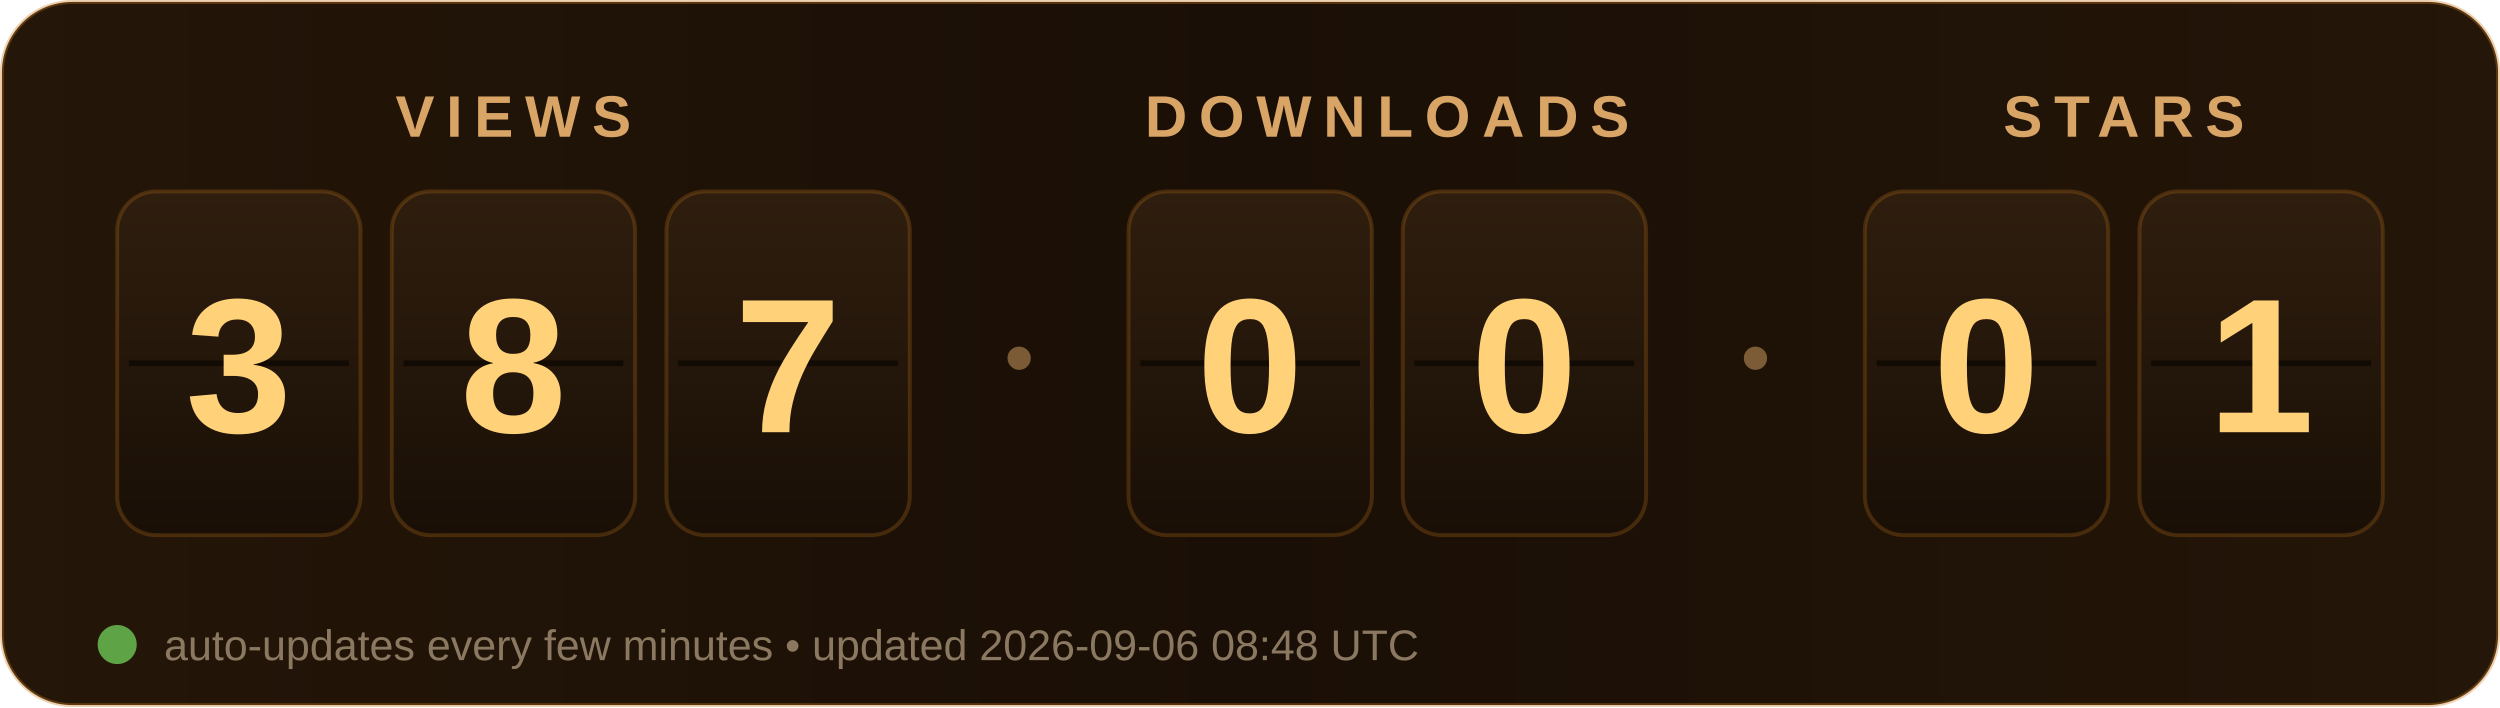
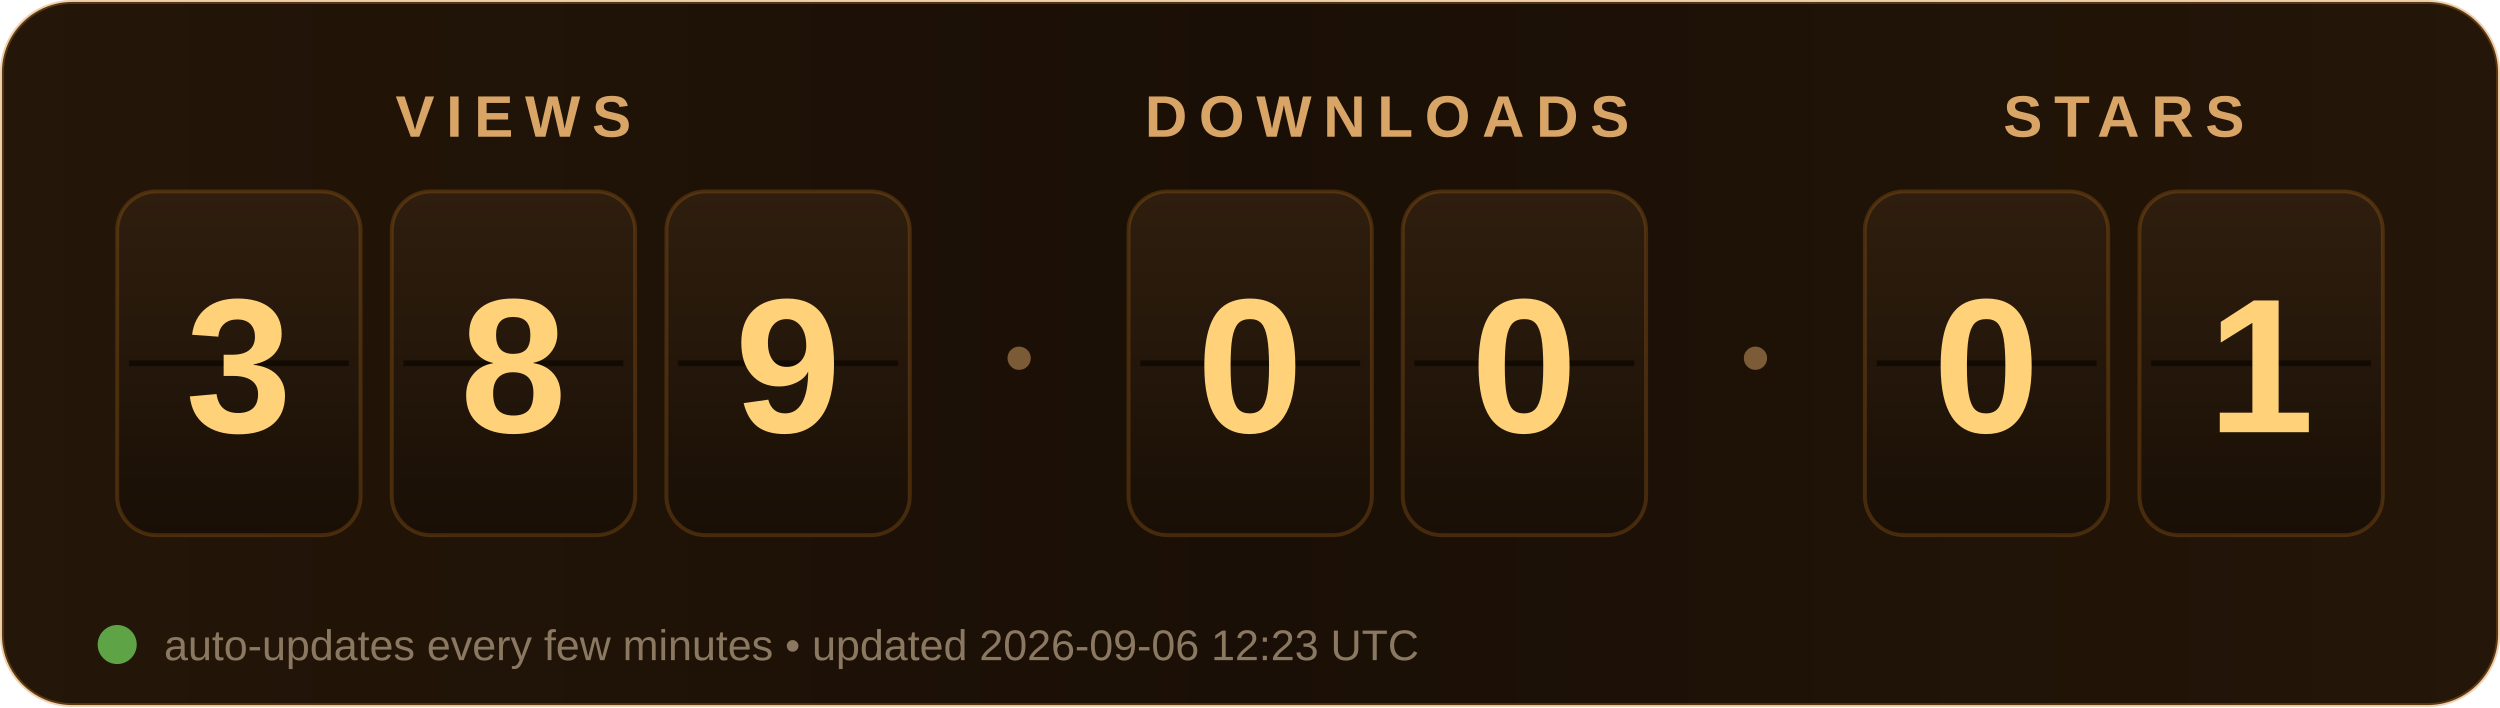
- <svg xmlns="http://www.w3.org/2000/svg" width="640" height="181" viewBox="0 0 640 181" role="img" aria-label="MelonDMA live stats — total views: 387 (tracked since 2026-08-18, GitHub only retains 14 days per API call so earlier history can't be recovered), total downloads: 0, GitHub stars: 1. Updated 2026-09-06 08:48 UTC.">
+ <svg xmlns="http://www.w3.org/2000/svg" width="640" height="181" viewBox="0 0 640 181" role="img" aria-label="MelonDMA live stats — total views: 389 (tracked since 2026-08-18, GitHub only retains 14 days per API call so earlier history can't be recovered), total downloads: 0, GitHub stars: 1. Updated 2026-09-06 12:23 UTC.">
  <defs>
    <linearGradient id="boardBg" x1="0" y1="0" x2="640" y2="0" gradientUnits="userSpaceOnUse">
      <stop offset="0" stop-color="#241608" />
      <stop offset="0.5" stop-color="#1a0f06" />
      <stop offset="1" stop-color="#241608" />
    </linearGradient>
    <linearGradient id="tileBg" x1="0" y1="0" x2="0" y2="88" gradientUnits="userSpaceOnUse">
      <stop offset="0" stop-color="#2f1e0e" />
      <stop offset="1" stop-color="#190f06" />
    </linearGradient>
  </defs>
  <rect x="0.5" y="0.5" width="639" height="180" rx="18" fill="url(#boardBg)" stroke="#C97A1E" stroke-opacity="0.35" />
  <text x="131.4" y="35" text-anchor="middle" font-family="Arial, Helvetica, sans-serif" font-weight="700" font-size="15" letter-spacing="3" fill="#D9A566">VIEWS</text>
  <g transform="translate(30.0,49)">
    <rect width="62.3" height="88" rx="10" fill="url(#tileBg)" stroke="#C97A1E" stroke-opacity="0.25" />
    <line x1="3" y1="44" x2="59.3" y2="44" stroke="#0f0904" stroke-width="1.5" opacity="0.85" />
    <text x="31.1" y="61.64" text-anchor="middle" font-family="Arial, Helvetica, sans-serif" font-weight="900" font-size="49" fill="#FFD27A">3</text>
    <rect x="0" y="44" width="62.3" height="0" rx="10" fill="#3a2410">
      <animate attributeName="height" values="0;88;0" keyTimes="0;0.55;1" dur="0.7s" begin="0.15s" calcMode="spline" keySplines="0.3 0.7 0.3 1;0.3 0 0.7 1" />
      <animate attributeName="y" values="44;0;44" keyTimes="0;0.55;1" dur="0.7s" begin="0.15s" calcMode="spline" keySplines="0.3 0.7 0.3 1;0.3 0 0.7 1" />
    </rect>
  </g>
  <g transform="translate(100.3,49)">
    <rect width="62.3" height="88" rx="10" fill="url(#tileBg)" stroke="#C97A1E" stroke-opacity="0.25" />
    <line x1="3" y1="44" x2="59.3" y2="44" stroke="#0f0904" stroke-width="1.5" opacity="0.85" />
    <text x="31.1" y="61.64" text-anchor="middle" font-family="Arial, Helvetica, sans-serif" font-weight="900" font-size="49" fill="#FFD27A">8</text>
    <rect x="0" y="44" width="62.3" height="0" rx="10" fill="#3a2410">
      <animate attributeName="height" values="0;88;0" keyTimes="0;0.55;1" dur="0.7s" begin="0.24s" calcMode="spline" keySplines="0.3 0.7 0.3 1;0.3 0 0.7 1" />
      <animate attributeName="y" values="44;0;44" keyTimes="0;0.55;1" dur="0.7s" begin="0.24s" calcMode="spline" keySplines="0.3 0.7 0.3 1;0.3 0 0.7 1" />
    </rect>
  </g>
  <g transform="translate(170.6,49)">
    <rect width="62.3" height="88" rx="10" fill="url(#tileBg)" stroke="#C97A1E" stroke-opacity="0.25" />
    <line x1="3" y1="44" x2="59.3" y2="44" stroke="#0f0904" stroke-width="1.5" opacity="0.85" />
-     <text x="31.1" y="61.64" text-anchor="middle" font-family="Arial, Helvetica, sans-serif" font-weight="900" font-size="49" fill="#FFD27A">7</text>
+     <text x="31.1" y="61.64" text-anchor="middle" font-family="Arial, Helvetica, sans-serif" font-weight="900" font-size="49" fill="#FFD27A">9</text>
    <rect x="0" y="44" width="62.3" height="0" rx="10" fill="#3a2410">
      <animate attributeName="height" values="0;88;0" keyTimes="0;0.55;1" dur="0.7s" begin="0.33s" calcMode="spline" keySplines="0.3 0.7 0.3 1;0.3 0 0.7 1" />
      <animate attributeName="y" values="44;0;44" keyTimes="0;0.55;1" dur="0.7s" begin="0.33s" calcMode="spline" keySplines="0.3 0.7 0.3 1;0.3 0 0.7 1" />
    </rect>
  </g>
  <text x="355.1" y="35" text-anchor="middle" font-family="Arial, Helvetica, sans-serif" font-weight="700" font-size="15" letter-spacing="3" fill="#D9A566">DOWNLOADS</text>
  <g transform="translate(288.9,49)">
    <rect width="62.3" height="88" rx="10" fill="url(#tileBg)" stroke="#C97A1E" stroke-opacity="0.25" />
    <line x1="3" y1="44" x2="59.3" y2="44" stroke="#0f0904" stroke-width="1.5" opacity="0.85" />
    <text x="31.1" y="61.64" text-anchor="middle" font-family="Arial, Helvetica, sans-serif" font-weight="900" font-size="49" fill="#FFD27A">0</text>
    <rect x="0" y="44" width="62.3" height="0" rx="10" fill="#3a2410">
      <animate attributeName="height" values="0;88;0" keyTimes="0;0.55;1" dur="0.7s" begin="0.42s" calcMode="spline" keySplines="0.3 0.7 0.3 1;0.3 0 0.7 1" />
      <animate attributeName="y" values="44;0;44" keyTimes="0;0.55;1" dur="0.7s" begin="0.42s" calcMode="spline" keySplines="0.3 0.7 0.3 1;0.3 0 0.7 1" />
    </rect>
  </g>
  <g transform="translate(359.1,49)">
    <rect width="62.3" height="88" rx="10" fill="url(#tileBg)" stroke="#C97A1E" stroke-opacity="0.25" />
    <line x1="3" y1="44" x2="59.3" y2="44" stroke="#0f0904" stroke-width="1.5" opacity="0.85" />
    <text x="31.1" y="61.64" text-anchor="middle" font-family="Arial, Helvetica, sans-serif" font-weight="900" font-size="49" fill="#FFD27A">0</text>
    <rect x="0" y="44" width="62.3" height="0" rx="10" fill="#3a2410">
      <animate attributeName="height" values="0;88;0" keyTimes="0;0.55;1" dur="0.7s" begin="0.51s" calcMode="spline" keySplines="0.3 0.7 0.3 1;0.3 0 0.7 1" />
      <animate attributeName="y" values="44;0;44" keyTimes="0;0.55;1" dur="0.7s" begin="0.51s" calcMode="spline" keySplines="0.3 0.7 0.3 1;0.3 0 0.7 1" />
    </rect>
  </g>
  <text x="543.7" y="35" text-anchor="middle" font-family="Arial, Helvetica, sans-serif" font-weight="700" font-size="15" letter-spacing="3" fill="#D9A566">STARS</text>
  <g transform="translate(477.4,49)">
    <rect width="62.3" height="88" rx="10" fill="url(#tileBg)" stroke="#C97A1E" stroke-opacity="0.25" />
    <line x1="3" y1="44" x2="59.3" y2="44" stroke="#0f0904" stroke-width="1.5" opacity="0.85" />
    <text x="31.1" y="61.64" text-anchor="middle" font-family="Arial, Helvetica, sans-serif" font-weight="900" font-size="49" fill="#FFD27A">0</text>
    <rect x="0" y="44" width="62.3" height="0" rx="10" fill="#3a2410">
      <animate attributeName="height" values="0;88;0" keyTimes="0;0.55;1" dur="0.7s" begin="0.60s" calcMode="spline" keySplines="0.3 0.7 0.3 1;0.3 0 0.7 1" />
      <animate attributeName="y" values="44;0;44" keyTimes="0;0.55;1" dur="0.7s" begin="0.60s" calcMode="spline" keySplines="0.3 0.7 0.3 1;0.3 0 0.7 1" />
    </rect>
  </g>
  <g transform="translate(547.7,49)">
    <rect width="62.3" height="88" rx="10" fill="url(#tileBg)" stroke="#C97A1E" stroke-opacity="0.25" />
    <line x1="3" y1="44" x2="59.3" y2="44" stroke="#0f0904" stroke-width="1.5" opacity="0.85" />
    <text x="31.1" y="61.64" text-anchor="middle" font-family="Arial, Helvetica, sans-serif" font-weight="900" font-size="49" fill="#FFD27A">1</text>
    <rect x="0" y="44" width="62.3" height="0" rx="10" fill="#3a2410">
      <animate attributeName="height" values="0;88;0" keyTimes="0;0.55;1" dur="0.7s" begin="0.69s" calcMode="spline" keySplines="0.3 0.7 0.3 1;0.3 0 0.7 1" />
      <animate attributeName="y" values="44;0;44" keyTimes="0;0.55;1" dur="0.7s" begin="0.69s" calcMode="spline" keySplines="0.3 0.7 0.3 1;0.3 0 0.7 1" />
    </rect>
  </g>
  <text x="260.9" y="99" text-anchor="middle" font-family="Arial, Helvetica, sans-serif" font-size="22" fill="#D9A566" opacity="0.5">•</text>
  <text x="449.4" y="99" text-anchor="middle" font-family="Arial, Helvetica, sans-serif" font-size="22" fill="#D9A566" opacity="0.5">•</text>
  <circle cx="30" cy="165" r="5" fill="#5FA347">
    <animate attributeName="opacity" values="1;0.35;1" dur="1.8s" repeatCount="indefinite" />
  </circle>
-   <text x="42" y="169" font-family="Arial, Helvetica, sans-serif" font-size="11" fill="#8B7860">auto-updates every few minutes • updated 2026-09-06 08:48 UTC</text>
+   <text x="42" y="169" font-family="Arial, Helvetica, sans-serif" font-size="11" fill="#8B7860">auto-updates every few minutes • updated 2026-09-06 12:23 UTC</text>
</svg>
